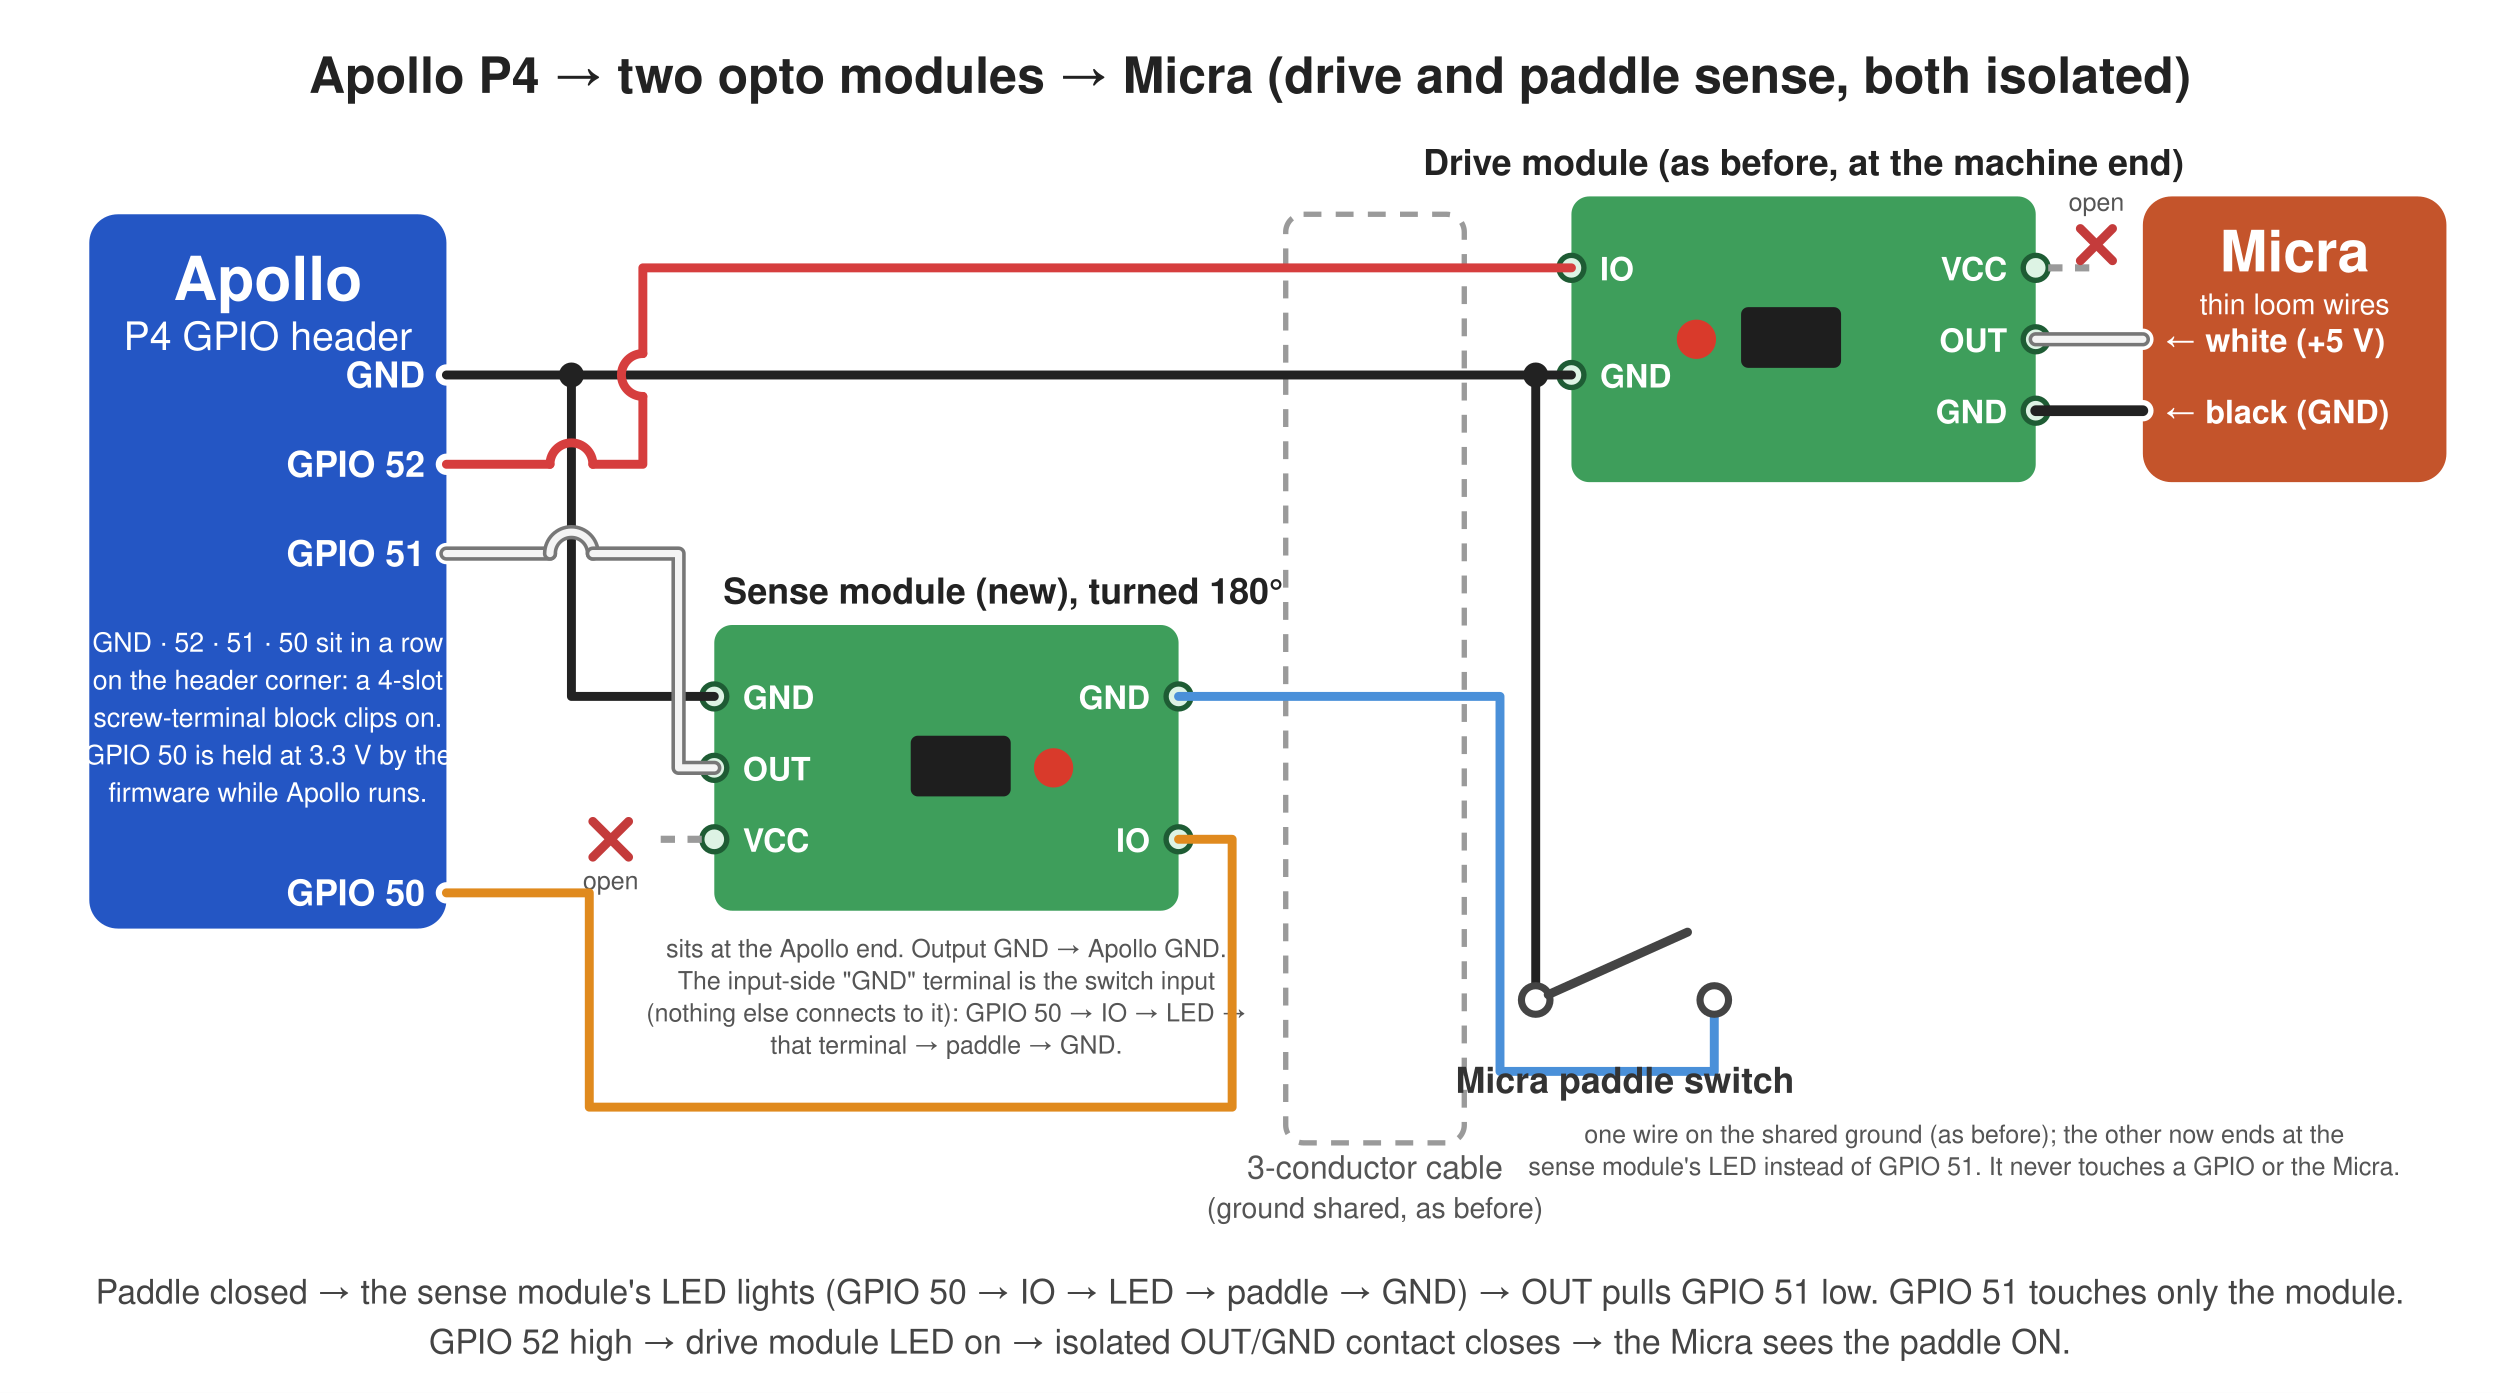
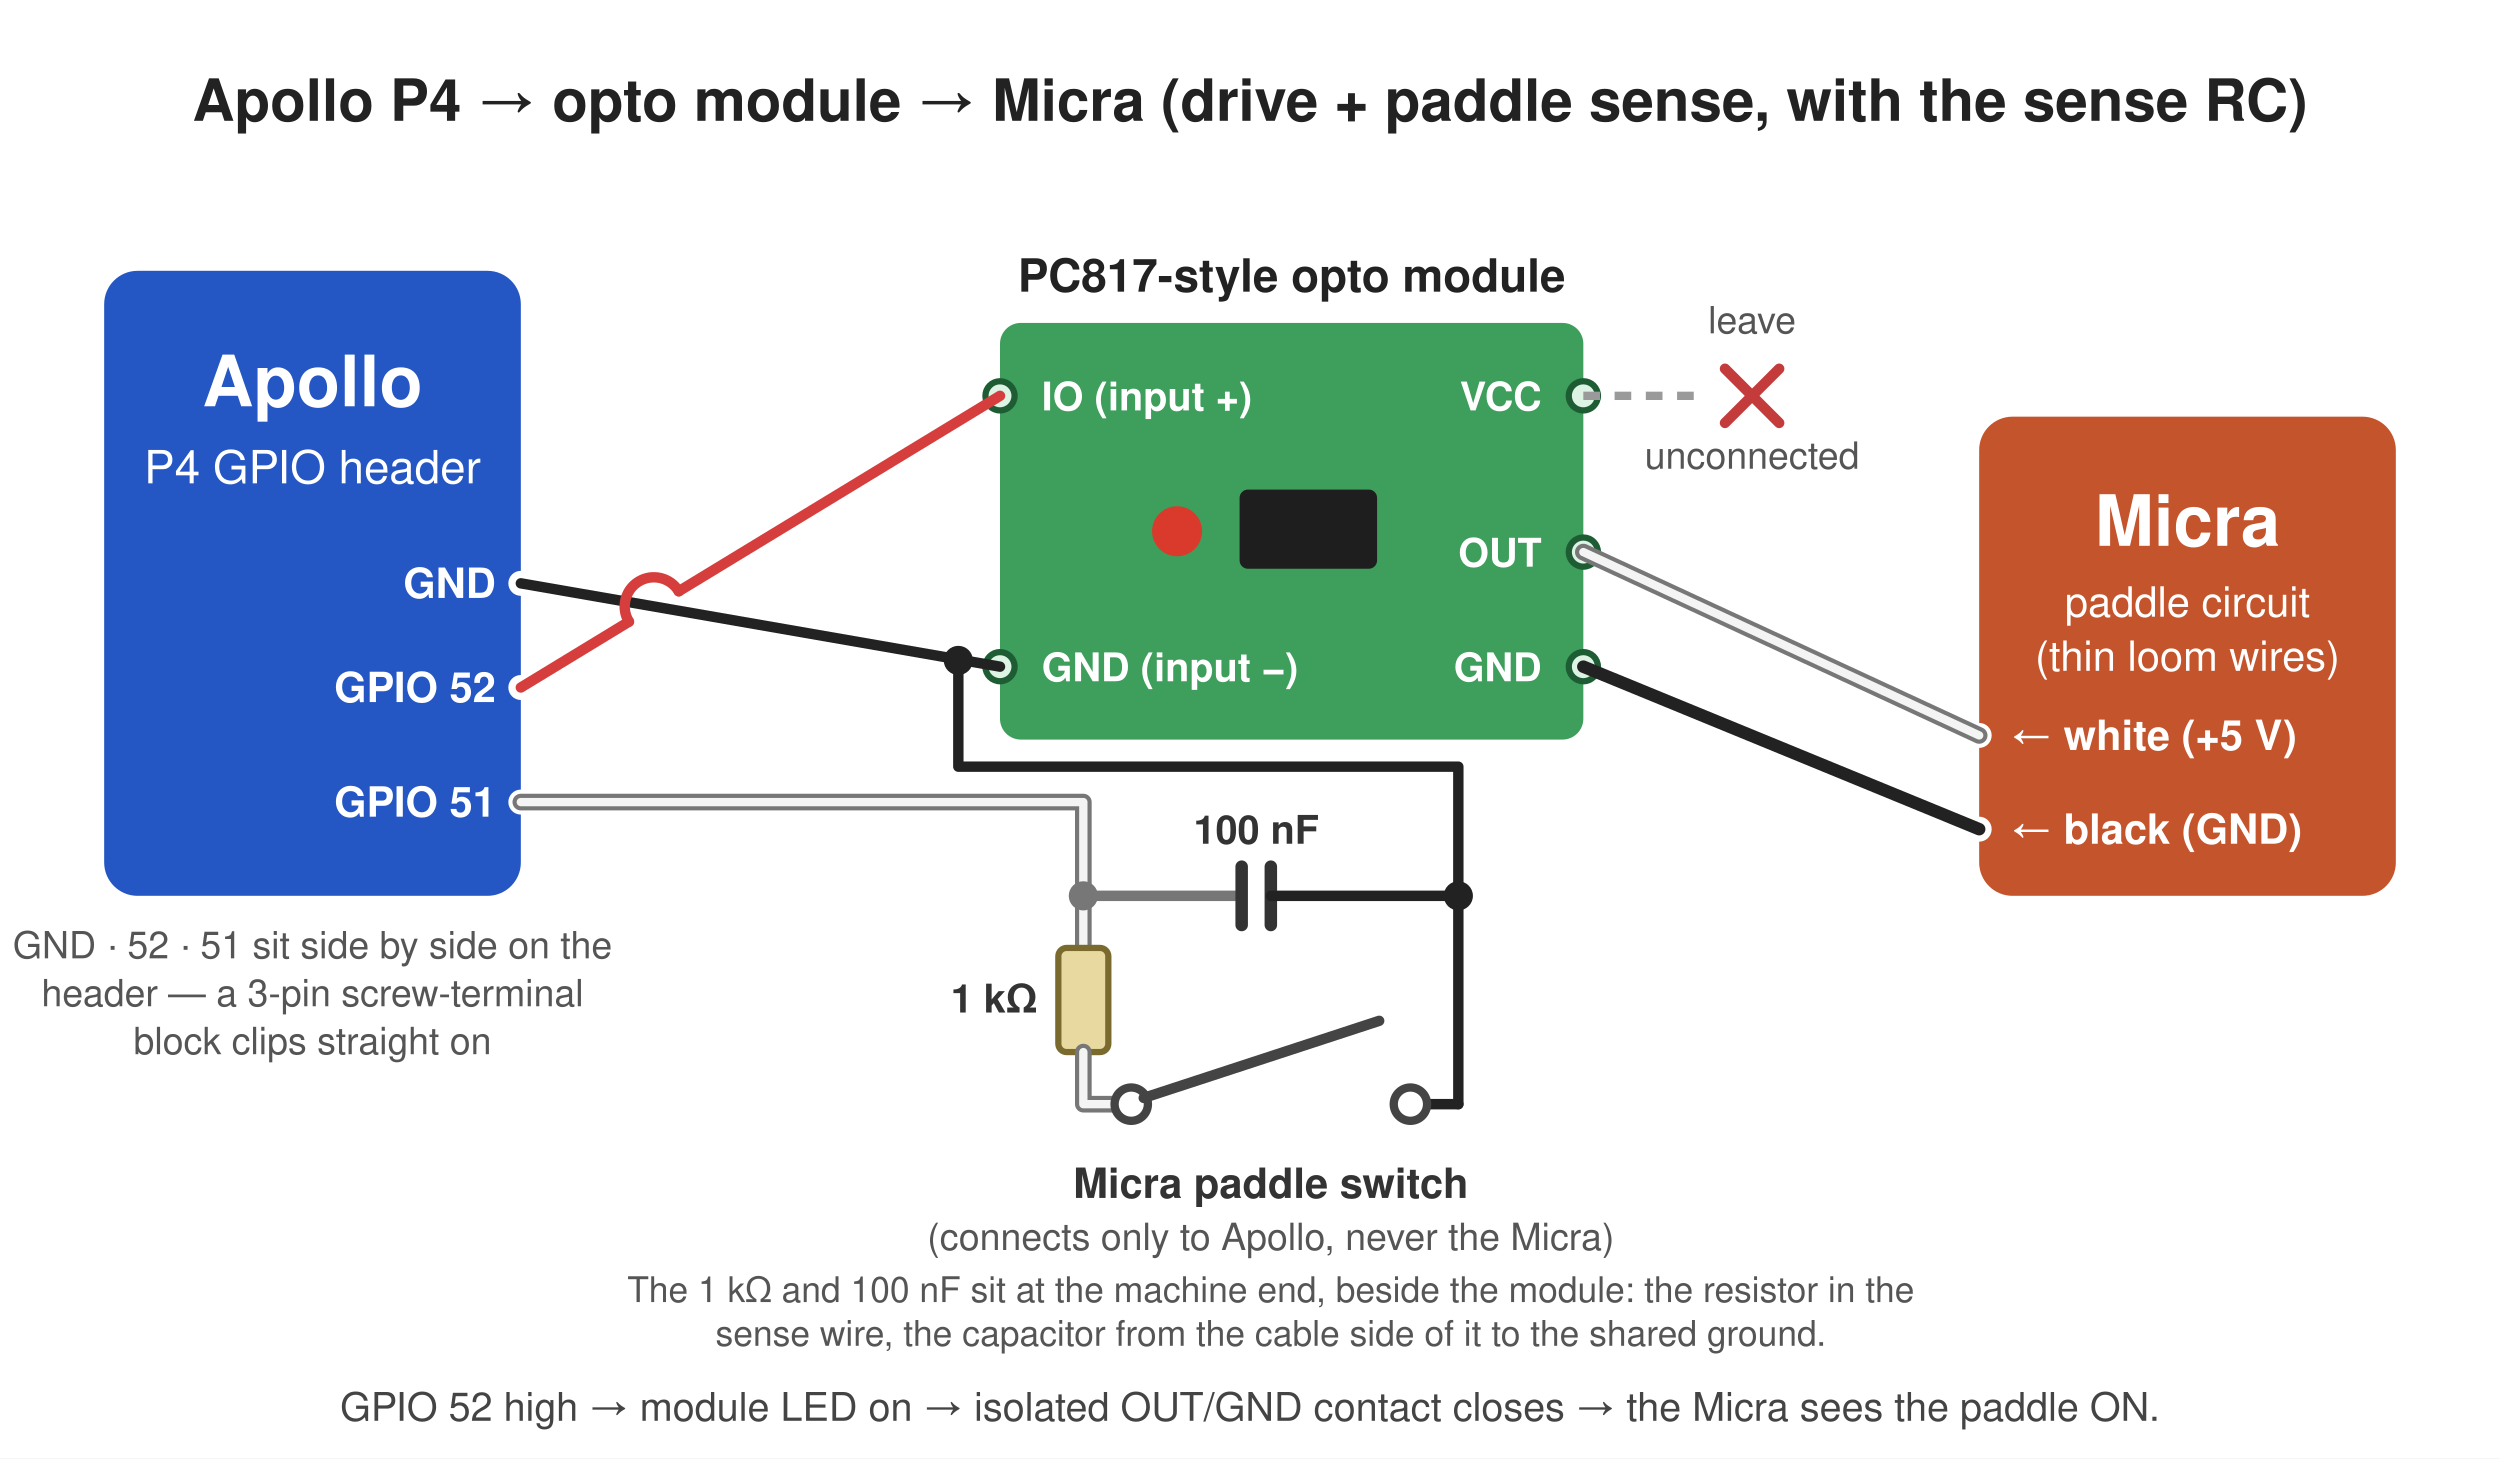
- <svg xmlns="http://www.w3.org/2000/svg" width="1400" height="780" viewBox="0 0 1400 780" font-family="Helvetica, Arial, sans-serif">
-   <rect x="0" y="0" width="1400" height="780" fill="#ffffff" />
-   <text x="700" y="52" text-anchor="middle" font-size="28" font-weight="bold" fill="#222222">Apollo P4 → two opto modules → Micra (drive and paddle sense, both isolated)</text>
-   <rect x="50" y="120" width="200" height="400" rx="16" fill="#2456C4" />
-   <text x="150" y="168" text-anchor="middle" font-size="34" font-weight="bold" fill="#ffffff">Apollo</text>
-   <text x="150" y="196" text-anchor="middle" font-size="22" fill="#ffffff">P4 GPIO header</text>
-   <text x="238" y="217" text-anchor="end" font-size="20" font-weight="bold" fill="#ffffff">GND</text>
-   <text x="238" y="267" text-anchor="end" font-size="20" font-weight="bold" fill="#ffffff">GPIO 52</text>
-   <text x="238" y="317" text-anchor="end" font-size="20" font-weight="bold" fill="#ffffff">GPIO 51</text>
-   <text x="238" y="507" text-anchor="end" font-size="20" font-weight="bold" fill="#ffffff">GPIO 50</text>
-   <circle cx="250" cy="210" r="6" fill="#ffffff" />
-   <circle cx="250" cy="260" r="6" fill="#ffffff" />
-   <circle cx="250" cy="310" r="6" fill="#ffffff" />
-   <circle cx="250" cy="500" r="6" fill="#ffffff" />
-   <text x="150" y="365" text-anchor="middle" font-size="15" fill="#ffffff">GND · 52 · 51 · 50 sit in a row</text>
-   <text x="150" y="386" text-anchor="middle" font-size="15" fill="#ffffff">on the header corner: a 4-slot</text>
-   <text x="150" y="407" text-anchor="middle" font-size="15" fill="#ffffff">screw-terminal block clips on.</text>
-   <text x="150" y="428" text-anchor="middle" font-size="15" fill="#ffffff">GPIO 50 is held at 3.3 V by the</text>
-   <text x="150" y="449" text-anchor="middle" font-size="15" fill="#ffffff">firmware while Apollo runs.</text>
-   <text x="405" y="338" font-size="20" font-weight="bold" fill="#222222">Sense module (new), turned 180°</text>
-   <rect x="400" y="350" width="260" height="160" rx="10" fill="#3E9E5B" />
-   <circle cx="590" cy="430" r="11" fill="#D93A2B" />
-   <rect x="510" y="412" width="56" height="34" rx="4" fill="#1E1E1E" />
-   <circle cx="400" cy="390" r="7" fill="#DDF3E4" stroke="#1E5C34" stroke-width="3" />
-   <circle cx="400" cy="430" r="7" fill="#DDF3E4" stroke="#1E5C34" stroke-width="3" />
-   <circle cx="400" cy="470" r="7" fill="#DDF3E4" stroke="#1E5C34" stroke-width="3" />
-   <text x="416" y="397" font-size="18" font-weight="bold" fill="#ffffff">GND</text>
-   <text x="416" y="437" font-size="18" font-weight="bold" fill="#ffffff">OUT</text>
-   <text x="416" y="477" font-size="18" font-weight="bold" fill="#ffffff">VCC</text>
-   <circle cx="660" cy="390" r="7" fill="#DDF3E4" stroke="#1E5C34" stroke-width="3" />
-   <circle cx="660" cy="470" r="7" fill="#DDF3E4" stroke="#1E5C34" stroke-width="3" />
-   <text x="644" y="397" text-anchor="end" font-size="18" font-weight="bold" fill="#ffffff">GND</text>
-   <text x="644" y="477" text-anchor="end" font-size="18" font-weight="bold" fill="#ffffff">IO</text>
-   <line x1="393" y1="470" x2="368" y2="470" stroke="#9A9A9A" stroke-width="4" stroke-dasharray="8,7" />
-   <line x1="352" y1="460" x2="332" y2="480" stroke="#C43B3B" stroke-width="5" stroke-linecap="round" />
-   <line x1="332" y1="460" x2="352" y2="480" stroke="#C43B3B" stroke-width="5" stroke-linecap="round" />
-   <text x="342" y="498" text-anchor="middle" font-size="14" fill="#555555">open</text>
-   <text x="530" y="536" text-anchor="middle" font-size="14" fill="#555555">sits at the Apollo end. Output GND → Apollo GND.</text>
-   <text x="530" y="554" text-anchor="middle" font-size="14" fill="#555555">The input-side "GND" terminal is the switch input</text>
-   <text x="530" y="572" text-anchor="middle" font-size="14" fill="#555555">(nothing else connects to it): GPIO 50 → IO → LED →</text>
-   <text x="530" y="590" text-anchor="middle" font-size="14" fill="#555555">that terminal → paddle → GND.</text>
-   <rect x="720" y="120" width="100" height="520" rx="10" fill="none" stroke="#9A9A9A" stroke-width="3" stroke-dasharray="10,8" />
-   <text x="770" y="660" text-anchor="middle" font-size="18" fill="#555555">3-conductor cable</text>
-   <text x="770" y="682" text-anchor="middle" font-size="16" fill="#555555">(ground shared, as before)</text>
-   <text x="1010" y="98" text-anchor="middle" font-size="20" font-weight="bold" fill="#222222">Drive module (as before, at the machine end)</text>
-   <rect x="880" y="110" width="260" height="160" rx="10" fill="#3E9E5B" />
-   <circle cx="950" cy="190" r="11" fill="#D93A2B" />
-   <rect x="975" y="172" width="56" height="34" rx="4" fill="#1E1E1E" />
-   <circle cx="880" cy="150" r="7" fill="#DDF3E4" stroke="#1E5C34" stroke-width="3" />
-   <circle cx="880" cy="210" r="7" fill="#DDF3E4" stroke="#1E5C34" stroke-width="3" />
-   <text x="896" y="157" font-size="18" font-weight="bold" fill="#ffffff">IO</text>
-   <text x="896" y="217" font-size="18" font-weight="bold" fill="#ffffff">GND</text>
-   <circle cx="1140" cy="150" r="7" fill="#DDF3E4" stroke="#1E5C34" stroke-width="3" />
-   <circle cx="1140" cy="190" r="7" fill="#DDF3E4" stroke="#1E5C34" stroke-width="3" />
-   <circle cx="1140" cy="230" r="7" fill="#DDF3E4" stroke="#1E5C34" stroke-width="3" />
-   <text x="1124" y="157" text-anchor="end" font-size="18" font-weight="bold" fill="#ffffff">VCC</text>
-   <text x="1124" y="197" text-anchor="end" font-size="18" font-weight="bold" fill="#ffffff">OUT</text>
-   <text x="1124" y="237" text-anchor="end" font-size="18" font-weight="bold" fill="#ffffff">GND</text>
-   <line x1="1147" y1="150" x2="1170" y2="150" stroke="#9A9A9A" stroke-width="4" stroke-dasharray="8,7" />
-   <line x1="1165" y1="128" x2="1183" y2="146" stroke="#C43B3B" stroke-width="5" stroke-linecap="round" />
-   <line x1="1183" y1="128" x2="1165" y2="146" stroke="#C43B3B" stroke-width="5" stroke-linecap="round" />
-   <text x="1174" y="118" text-anchor="middle" font-size="14" fill="#555555">open</text>
-   <rect x="1200" y="110" width="170" height="160" rx="16" fill="#C4542B" />
-   <text x="1285" y="152" text-anchor="middle" font-size="32" font-weight="bold" fill="#ffffff">Micra</text>
-   <text x="1285" y="176" text-anchor="middle" font-size="16" fill="#ffffff">thin loom wires</text>
-   <text x="1212" y="197" font-size="18" font-weight="bold" fill="#ffffff">← white (+5 V)</text>
-   <text x="1212" y="237" font-size="18" font-weight="bold" fill="#ffffff">← black (GND)</text>
-   <circle cx="1200" cy="190" r="6" fill="#ffffff" />
-   <circle cx="1200" cy="230" r="6" fill="#ffffff" />
-   <line x1="250" y1="210" x2="880" y2="210" stroke="#222222" stroke-width="5" stroke-linecap="round" />
-   <circle cx="320" cy="210" r="7" fill="#222222" />
-   <polyline points="320,210 320,390 400,390" fill="none" stroke="#222222" stroke-width="5" stroke-linecap="round" stroke-linejoin="round" />
-   <circle cx="860" cy="210" r="7" fill="#222222" />
-   <line x1="860" y1="210" x2="860" y2="552" stroke="#222222" stroke-width="5" stroke-linecap="round" />
-   <line x1="250" y1="260" x2="308" y2="260" stroke="#D63E3E" stroke-width="5" stroke-linecap="round" />
-   <path d="M 308 260 A 12 12 0 0 1 332 260" fill="none" stroke="#D63E3E" stroke-width="5" stroke-linecap="round" />
-   <polyline points="332,260 360,260 360,222" fill="none" stroke="#D63E3E" stroke-width="5" stroke-linecap="round" stroke-linejoin="round" />
-   <path d="M 360 222 A 12 12 0 0 1 360 198" fill="none" stroke="#D63E3E" stroke-width="5" stroke-linecap="round" />
-   <polyline points="360,198 360,150 880,150" fill="none" stroke="#D63E3E" stroke-width="5" stroke-linecap="round" stroke-linejoin="round" />
-   <line x1="250" y1="310" x2="308" y2="310" stroke="#777777" stroke-width="8" stroke-linecap="round" />
-   <line x1="250" y1="310" x2="308" y2="310" stroke="#F4F4F4" stroke-width="4" stroke-linecap="round" />
-   <path d="M 308 310 A 12 12 0 0 1 332 310" fill="none" stroke="#777777" stroke-width="8" stroke-linecap="round" />
-   <path d="M 308 310 A 12 12 0 0 1 332 310" fill="none" stroke="#F4F4F4" stroke-width="4" stroke-linecap="round" />
-   <polyline points="332,310 380,310 380,430 400,430" fill="none" stroke="#777777" stroke-width="8" stroke-linecap="round" stroke-linejoin="round" />
-   <polyline points="332,310 380,310 380,430 400,430" fill="none" stroke="#F4F4F4" stroke-width="4" stroke-linecap="round" stroke-linejoin="round" />
-   <polyline points="250,500 330,500 330,620 690,620 690,470 660,470" fill="none" stroke="#E08A1E" stroke-width="5" stroke-linecap="round" stroke-linejoin="round" />
-   <polyline points="660,390 840,390 840,600 960,600 960,568" fill="none" stroke="#4A90D9" stroke-width="5" stroke-linecap="round" stroke-linejoin="round" />
-   <line x1="1140" y1="190" x2="1200" y2="190" stroke="#777777" stroke-width="8" stroke-linecap="round" />
-   <line x1="1140" y1="190" x2="1200" y2="190" stroke="#F4F4F4" stroke-width="4" stroke-linecap="round" />
-   <line x1="1140" y1="230" x2="1200" y2="230" stroke="#222222" stroke-width="6" stroke-linecap="round" />
-   <circle cx="860" cy="560" r="8" fill="#ffffff" stroke="#444444" stroke-width="4" />
-   <circle cx="960" cy="560" r="8" fill="#ffffff" stroke="#444444" stroke-width="4" />
-   <line x1="867" y1="557" x2="945" y2="522" stroke="#444444" stroke-width="5" stroke-linecap="round" />
-   <text x="910" y="612" text-anchor="middle" font-size="20" font-weight="bold" fill="#333333">Micra paddle switch</text>
-   <text x="1100" y="640" text-anchor="middle" font-size="14" fill="#555555">one wire on the shared ground (as before); the other now ends at the</text>
-   <text x="1100" y="658" text-anchor="middle" font-size="14" fill="#555555">sense module's LED instead of GPIO 51. It never touches a GPIO or the Micra.</text>
-   <text x="700" y="730" text-anchor="middle" font-size="19" fill="#444444">Paddle closed → the sense module's LED lights (GPIO 50 → IO → LED → paddle → GND) → OUT pulls GPIO 51 low. GPIO 51 touches only the module.</text>
-   <text x="700" y="758" text-anchor="middle" font-size="19" fill="#444444">GPIO 52 high → drive module LED on → isolated OUT/GND contact closes → the Micra sees the paddle ON.</text>
+ <svg xmlns="http://www.w3.org/2000/svg" width="1200" height="700" viewBox="0 0 1200 700" font-family="Helvetica, Arial, sans-serif">
+   <rect x="0" y="0" width="1200" height="700" fill="#ffffff" />
+   <text x="600" y="58" text-anchor="middle" font-size="28" font-weight="bold" fill="#222222">Apollo P4 → opto module → Micra (drive + paddle sense, with the sense RC)</text>
+   <rect x="50" y="130" width="200" height="300" rx="16" fill="#2456C4" />
+   <text x="150" y="195" text-anchor="middle" font-size="34" font-weight="bold" fill="#ffffff">Apollo</text>
+   <text x="150" y="232" text-anchor="middle" font-size="22" fill="#ffffff">P4 GPIO header</text>
+   <text x="238" y="287" text-anchor="end" font-size="20" font-weight="bold" fill="#ffffff">GND</text>
+   <text x="238" y="337" text-anchor="end" font-size="20" font-weight="bold" fill="#ffffff">GPIO 52</text>
+   <text x="238" y="392" text-anchor="end" font-size="20" font-weight="bold" fill="#ffffff">GPIO 51</text>
+   <circle cx="250" cy="280" r="6" fill="#ffffff" />
+   <circle cx="250" cy="330" r="6" fill="#ffffff" />
+   <circle cx="250" cy="385" r="6" fill="#ffffff" />
+   <text x="150" y="460" text-anchor="middle" font-size="18" fill="#555555">GND · 52 · 51 sit side by side on the</text>
+   <text x="150" y="483" text-anchor="middle" font-size="18" fill="#555555">header — a 3-pin screw-terminal</text>
+   <text x="150" y="506" text-anchor="middle" font-size="18" fill="#555555">block clips straight on</text>
+   <text x="620" y="140" text-anchor="middle" font-size="22" font-weight="bold" fill="#222222">PC817-style opto module</text>
+   <rect x="480" y="155" width="280" height="200" rx="10" fill="#3E9E5B" />
+   <circle cx="565" cy="255" r="12" fill="#D93A2B" />
+   <rect x="595" y="235" width="66" height="38" rx="4" fill="#1E1E1E" />
+   <circle cx="480" cy="190" r="7" fill="#DDF3E4" stroke="#1E5C34" stroke-width="3" />
+   <circle cx="480" cy="320" r="7" fill="#DDF3E4" stroke="#1E5C34" stroke-width="3" />
+   <text x="500" y="197" font-size="19" font-weight="bold" fill="#ffffff">IO (input +)</text>
+   <text x="500" y="327" font-size="19" font-weight="bold" fill="#ffffff">GND (input −)</text>
+   <circle cx="760" cy="190" r="7" fill="#DDF3E4" stroke="#1E5C34" stroke-width="3" />
+   <circle cx="760" cy="265" r="7" fill="#DDF3E4" stroke="#1E5C34" stroke-width="3" />
+   <circle cx="760" cy="320" r="7" fill="#DDF3E4" stroke="#1E5C34" stroke-width="3" />
+   <text x="740" y="197" text-anchor="end" font-size="19" font-weight="bold" fill="#ffffff">VCC</text>
+   <text x="740" y="272" text-anchor="end" font-size="19" font-weight="bold" fill="#ffffff">OUT</text>
+   <text x="740" y="327" text-anchor="end" font-size="19" font-weight="bold" fill="#ffffff">GND</text>
+   <line x1="760" y1="190" x2="815" y2="190" stroke="#9A9A9A" stroke-width="4" stroke-dasharray="8,7" />
+   <line x1="828" y1="177" x2="854" y2="203" stroke="#C43B3B" stroke-width="5" stroke-linecap="round" />
+   <line x1="854" y1="177" x2="828" y2="203" stroke="#C43B3B" stroke-width="5" stroke-linecap="round" />
+   <text x="841" y="160" text-anchor="middle" font-size="18" fill="#555555">leave</text>
+   <text x="841" y="225" text-anchor="middle" font-size="18" fill="#555555">unconnected</text>
+   <rect x="950" y="200" width="200" height="230" rx="16" fill="#C4542B" />
+   <text x="1050" y="262" text-anchor="middle" font-size="34" font-weight="bold" fill="#ffffff">Micra</text>
+   <text x="1050" y="296" text-anchor="middle" font-size="20" fill="#ffffff">paddle circuit</text>
+   <text x="1050" y="322" text-anchor="middle" font-size="20" fill="#ffffff">(thin loom wires)</text>
+   <text x="965" y="360" font-size="20" font-weight="bold" fill="#ffffff">← white (+5 V)</text>
+   <text x="965" y="405" font-size="20" font-weight="bold" fill="#ffffff">← black (GND)</text>
+   <circle cx="950" cy="353" r="6" fill="#ffffff" />
+   <circle cx="950" cy="398" r="6" fill="#ffffff" />
+   <line x1="250" y1="280" x2="480" y2="320" stroke="#222222" stroke-width="5" stroke-linecap="round" />
+   <circle cx="460" cy="317" r="7" fill="#222222" />
+   <polyline points="460,317 460,368 700,368 700,530" fill="none" stroke="#222222" stroke-width="5" stroke-linecap="round" stroke-linejoin="round" />
+   <line x1="250" y1="330" x2="301.9" y2="298.4" stroke="#D63E3E" stroke-width="5" stroke-linecap="round" />
+   <path d="M 301.9 298.4 A 14 14 0 0 1 325.8 283.8" fill="none" stroke="#D63E3E" stroke-width="5" stroke-linecap="round" />
+   <line x1="325.8" y1="283.8" x2="480" y2="190" stroke="#D63E3E" stroke-width="5" stroke-linecap="round" />
+   <line x1="760" y1="265" x2="950" y2="353" stroke="#777777" stroke-width="8" stroke-linecap="round" />
+   <line x1="760" y1="265" x2="950" y2="353" stroke="#F4F4F4" stroke-width="4" stroke-linecap="round" />
+   <line x1="760" y1="320" x2="950" y2="398" stroke="#222222" stroke-width="6" stroke-linecap="round" />
+   <polyline points="250,385 520,385 520,455" fill="none" stroke="#777777" stroke-width="8" stroke-linecap="round" stroke-linejoin="round" />
+   <polyline points="250,385 520,385 520,455" fill="none" stroke="#F4F4F4" stroke-width="4" stroke-linecap="round" stroke-linejoin="round" />
+   <rect x="508" y="455" width="24" height="50" rx="4" fill="#E8D9A0" stroke="#7A6A2E" stroke-width="3" />
+   <text x="498" y="486" text-anchor="end" font-size="19" font-weight="bold" fill="#333333">1 kΩ</text>
+   <polyline points="520,505 520,530 535,530" fill="none" stroke="#777777" stroke-width="8" stroke-linecap="round" stroke-linejoin="round" />
+   <polyline points="520,505 520,530 535,530" fill="none" stroke="#F4F4F4" stroke-width="4" stroke-linecap="round" stroke-linejoin="round" />
+   <circle cx="520" cy="430" r="7" fill="#777777" />
+   <line x1="520" y1="430" x2="596" y2="430" stroke="#777777" stroke-width="5" stroke-linecap="round" />
+   <line x1="596" y1="416" x2="596" y2="444" stroke="#333333" stroke-width="6" stroke-linecap="round" />
+   <line x1="610" y1="416" x2="610" y2="444" stroke="#333333" stroke-width="6" stroke-linecap="round" />
+   <line x1="610" y1="430" x2="700" y2="430" stroke="#222222" stroke-width="5" stroke-linecap="round" />
+   <circle cx="700" cy="430" r="7" fill="#222222" />
+   <text x="603" y="405" text-anchor="middle" font-size="19" font-weight="bold" fill="#333333">100 nF</text>
+   <line x1="700" y1="530" x2="685" y2="530" stroke="#222222" stroke-width="5" stroke-linecap="round" />
+   <circle cx="543" cy="530" r="8" fill="#ffffff" stroke="#444444" stroke-width="4" />
+   <circle cx="677" cy="530" r="8" fill="#ffffff" stroke="#444444" stroke-width="4" />
+   <line x1="549" y1="527" x2="662" y2="490" stroke="#444444" stroke-width="5" stroke-linecap="round" />
+   <text x="610" y="575" text-anchor="middle" font-size="20" font-weight="bold" fill="#333333">Micra paddle switch</text>
+   <text x="610" y="600" text-anchor="middle" font-size="18" fill="#555555">(connects only to Apollo, never the Micra)</text>
+   <text x="610" y="625" text-anchor="middle" font-size="17" fill="#555555">The 1 kΩ and 100 nF sit at the machine end, beside the module: the resistor in the</text>
+   <text x="610" y="646" text-anchor="middle" font-size="17" fill="#555555">sense wire, the capacitor from the cable side of it to the shared ground.</text>
+   <text x="600" y="682" text-anchor="middle" font-size="19" fill="#444444">GPIO 52 high → module LED on → isolated OUT/GND contact closes → the Micra sees the paddle ON.</text>
</svg>
